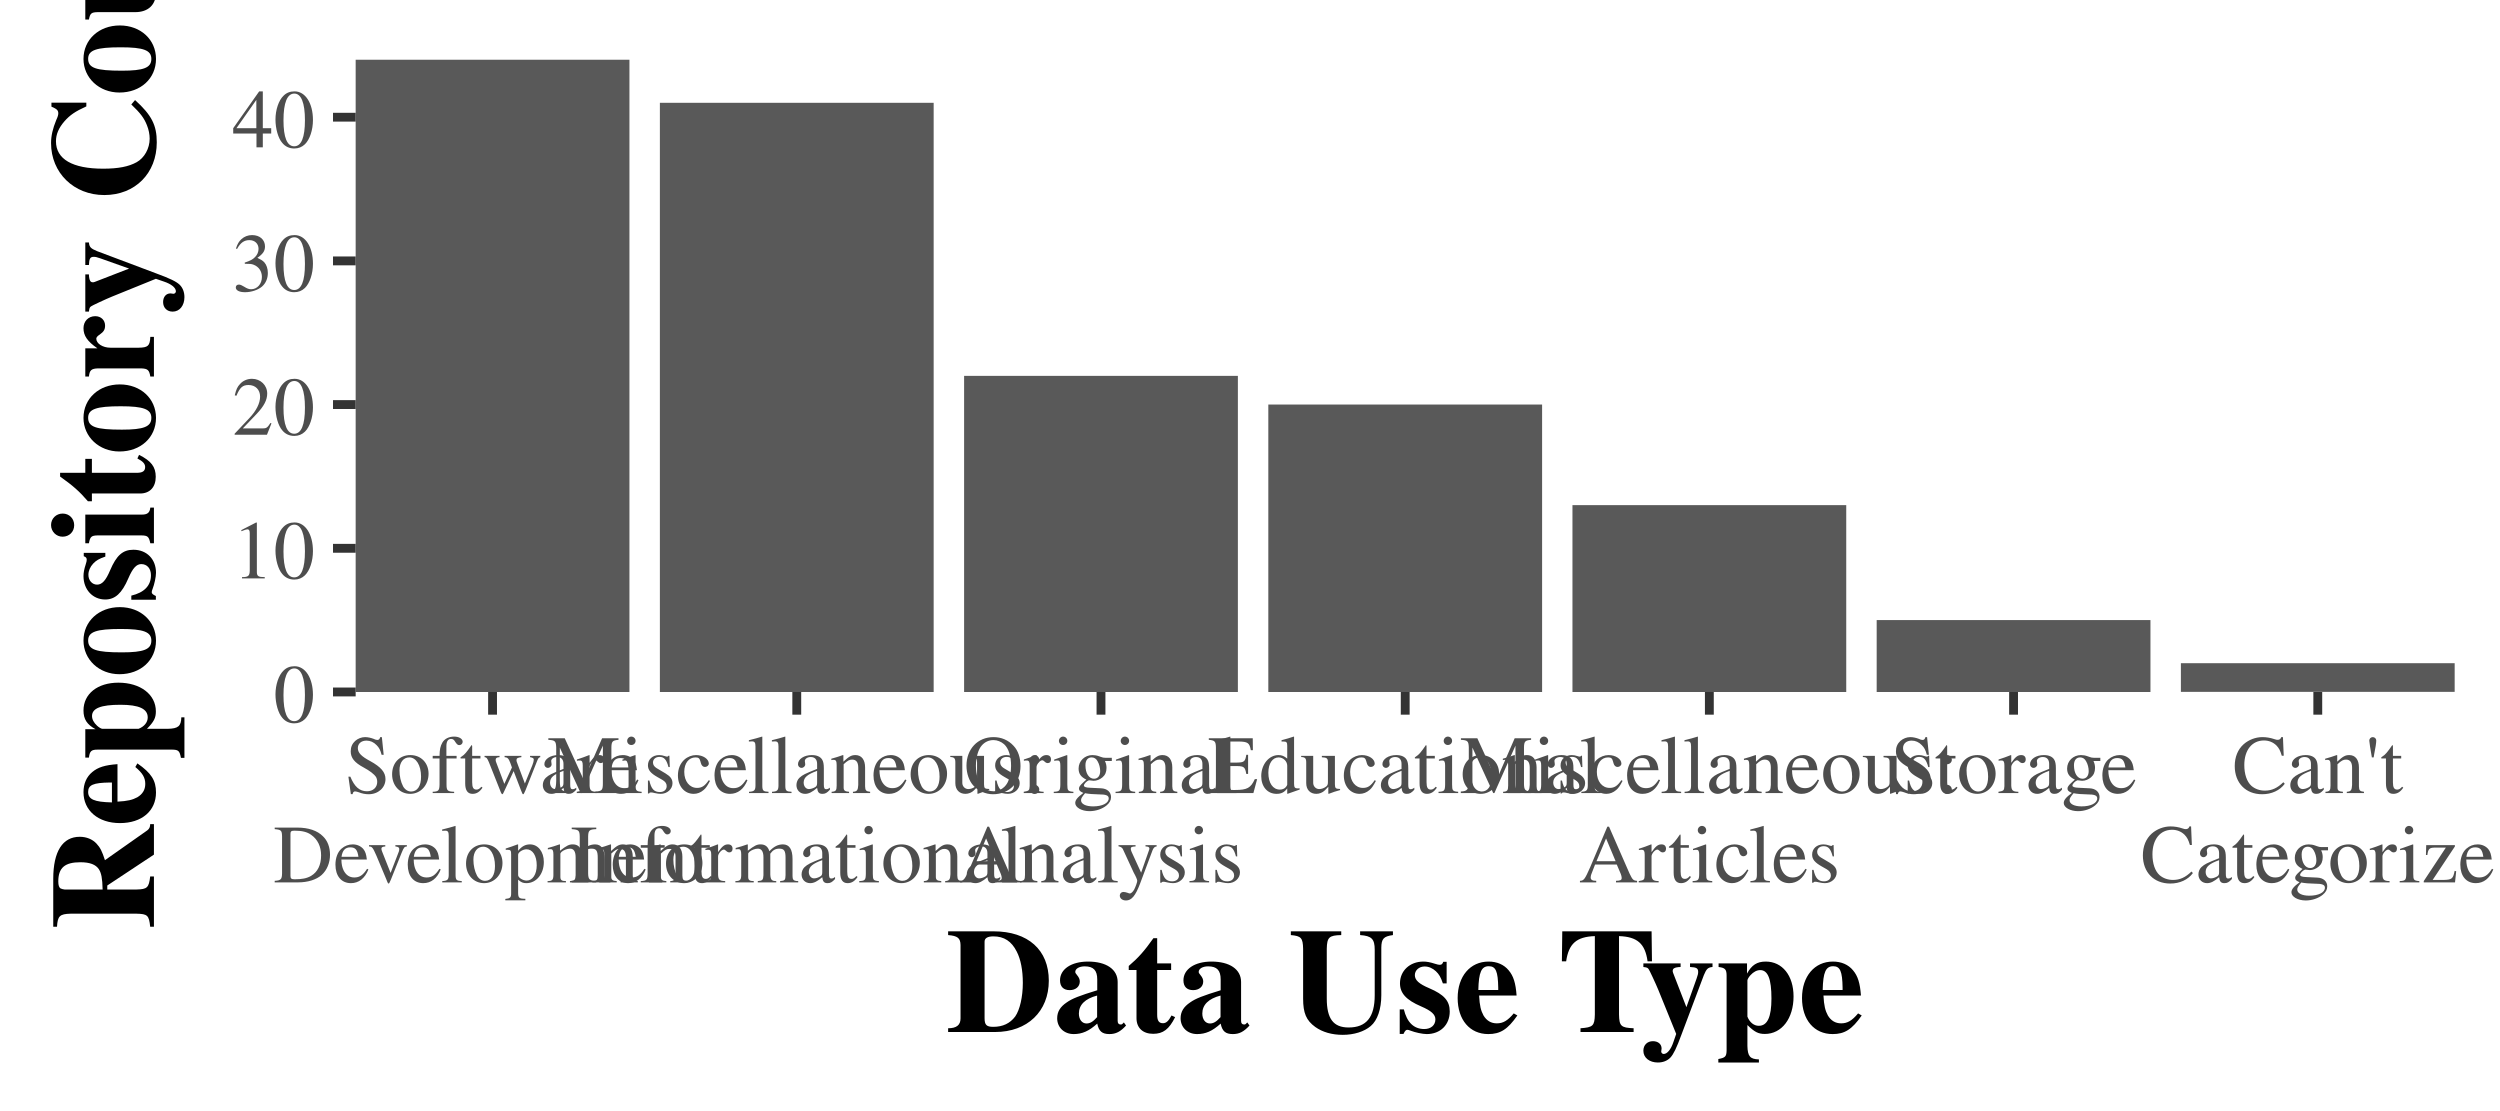
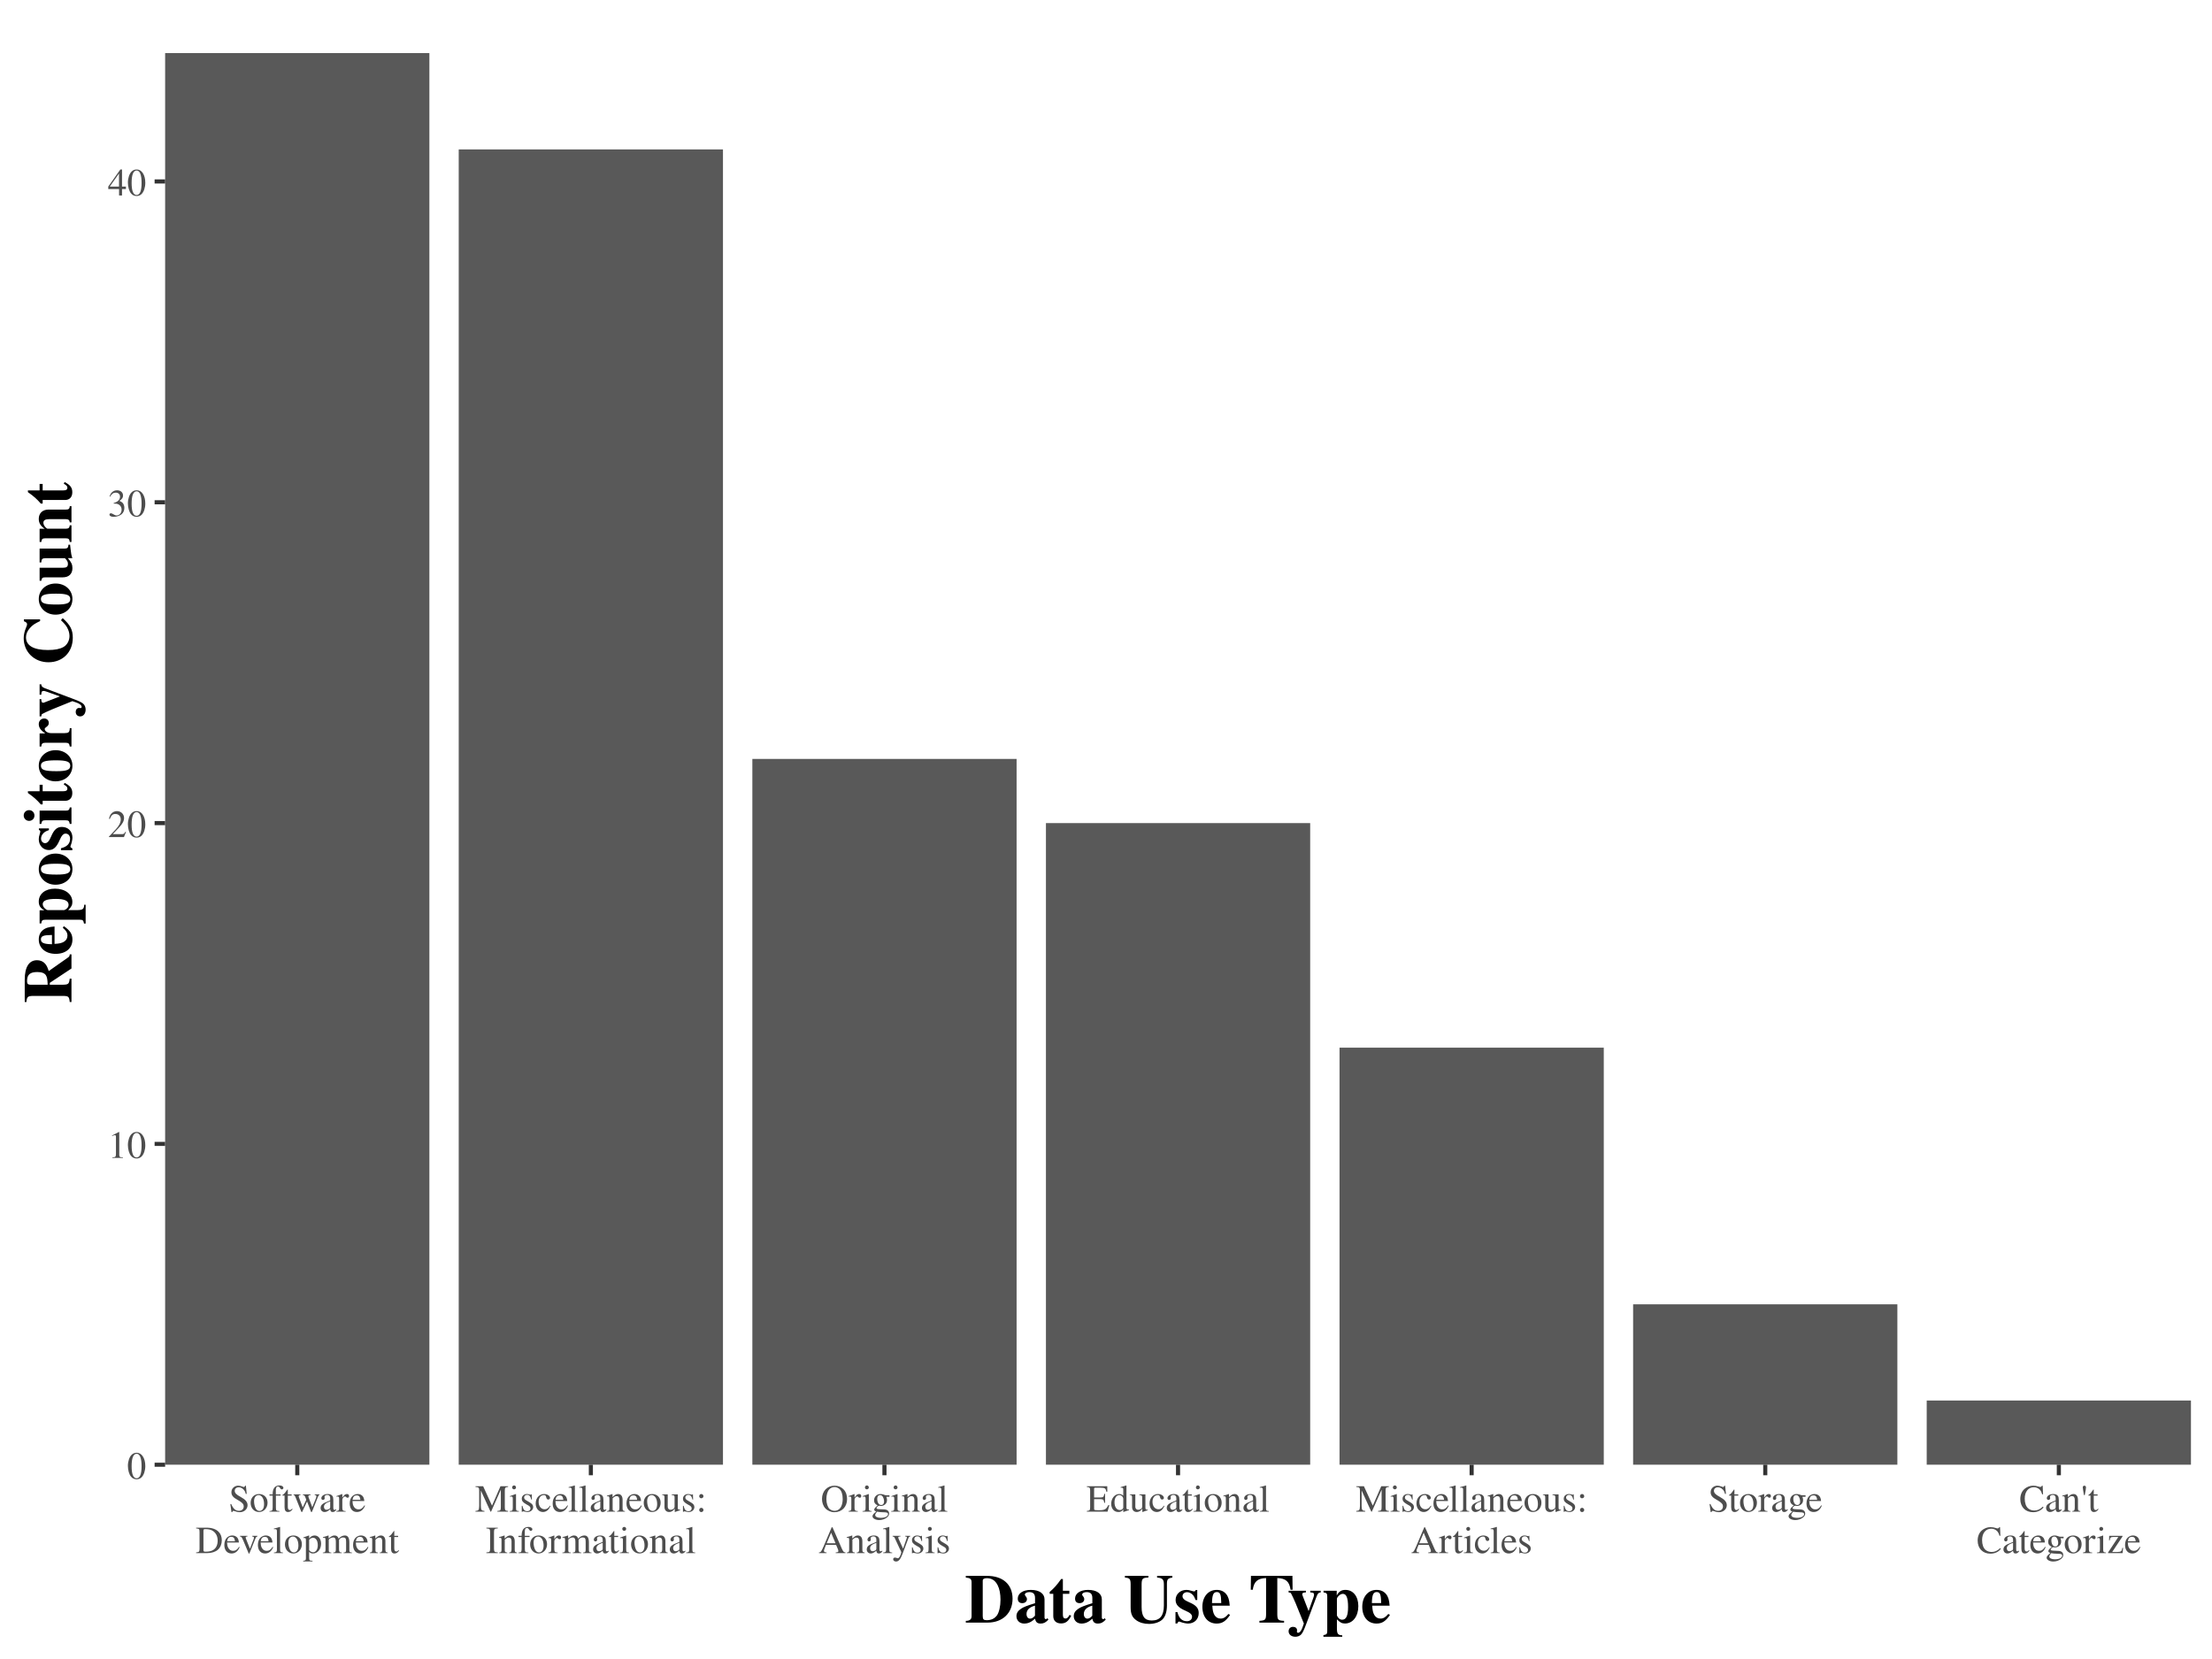
- <svg xmlns="http://www.w3.org/2000/svg" class="svglite" width="302.25pt" height="134.25pt" viewBox="0 0 302.25 134.25">
+ <svg xmlns="http://www.w3.org/2000/svg" class="svglite" width="576.00pt" height="432.00pt" viewBox="0 0 576.00 432.00">
  <defs>
    <style type="text/css">
    .svglite line, .svglite polyline, .svglite polygon, .svglite path, .svglite rect, .svglite circle {
      fill: none;
      stroke: #000000;
      stroke-linecap: round;
      stroke-linejoin: round;
      stroke-miterlimit: 10.00;
    }
  </style>
  </defs>
  <rect width="100%" height="100%" style="stroke: none; fill: none;" />
  <defs>
-     <clipPath id="cpMC4wMHwzMDIuMjV8MC4wMHwxMzQuMjU=">
-       <rect x="0.00" y="0.00" width="302.25" height="134.25" />
+     <clipPath id="cpMC4wMHw1NzYuMDB8MC4wMHw0MzIuMDA=">
+       <rect x="0.00" y="0.00" width="576.00" height="432.00" />
    </clipPath>
  </defs>
-   <g clip-path="url(#cpMC4wMHwzMDIuMjV8MC4wMHwxMzQuMjU=)">
+   <g clip-path="url(#cpMC4wMHw1NzYuMDB8MC4wMHw0MzIuMDA=)">
</g>
  <defs>
-     <clipPath id="cpNDMuMDB8Mjk2Ljc3fDUuNDh8ODMuNjY=">
-       <rect x="43.00" y="5.48" width="253.77" height="78.18" />
+     <clipPath id="cpNDMuMDB8NTcwLjUyfDUuNDh8MzgxLjQx">
+       <rect x="43.00" y="5.48" width="527.52" height="375.93" />
    </clipPath>
  </defs>
-   <g clip-path="url(#cpNDMuMDB8Mjk2Ljc3fDUuNDh8ODMuNjY=)">
-     <rect x="43.00" y="7.22" width="33.10" height="76.44" style="stroke-width: 1.07; stroke: none; stroke-linecap: square; stroke-linejoin: miter; fill: #595959;" />
-     <rect x="79.78" y="12.43" width="33.10" height="71.23" style="stroke-width: 1.07; stroke: none; stroke-linecap: square; stroke-linejoin: miter; fill: #595959;" />
-     <rect x="116.56" y="45.44" width="33.10" height="38.22" style="stroke-width: 1.07; stroke: none; stroke-linecap: square; stroke-linejoin: miter; fill: #595959;" />
-     <rect x="153.34" y="48.91" width="33.10" height="34.75" style="stroke-width: 1.07; stroke: none; stroke-linecap: square; stroke-linejoin: miter; fill: #595959;" />
-     <rect x="190.11" y="61.07" width="33.10" height="22.59" style="stroke-width: 1.07; stroke: none; stroke-linecap: square; stroke-linejoin: miter; fill: #595959;" />
-     <rect x="226.89" y="74.97" width="33.10" height="8.69" style="stroke-width: 1.07; stroke: none; stroke-linecap: square; stroke-linejoin: miter; fill: #595959;" />
-     <rect x="263.67" y="80.18" width="33.10" height="3.47" style="stroke-width: 1.07; stroke: none; stroke-linecap: square; stroke-linejoin: miter; fill: #595959;" />
+   <g clip-path="url(#cpNDMuMDB8NTcwLjUyfDUuNDh8MzgxLjQx)">
+     <rect x="43.00" y="13.83" width="68.81" height="367.58" style="stroke-width: 1.07; stroke: none; stroke-linecap: square; stroke-linejoin: miter; fill: #595959;" />
+     <rect x="119.45" y="38.90" width="68.81" height="342.51" style="stroke-width: 1.07; stroke: none; stroke-linecap: square; stroke-linejoin: miter; fill: #595959;" />
+     <rect x="195.91" y="197.62" width="68.81" height="183.79" style="stroke-width: 1.07; stroke: none; stroke-linecap: square; stroke-linejoin: miter; fill: #595959;" />
+     <rect x="272.36" y="214.33" width="68.81" height="167.08" style="stroke-width: 1.07; stroke: none; stroke-linecap: square; stroke-linejoin: miter; fill: #595959;" />
+     <rect x="348.81" y="272.81" width="68.81" height="108.60" style="stroke-width: 1.07; stroke: none; stroke-linecap: square; stroke-linejoin: miter; fill: #595959;" />
+     <rect x="425.26" y="339.64" width="68.81" height="41.77" style="stroke-width: 1.07; stroke: none; stroke-linecap: square; stroke-linejoin: miter; fill: #595959;" />
+     <rect x="501.71" y="364.70" width="68.81" height="16.71" style="stroke-width: 1.07; stroke: none; stroke-linecap: square; stroke-linejoin: miter; fill: #595959;" />
  </g>
-   <g clip-path="url(#cpMC4wMHwzMDIuMjV8MC4wMHwxMzQuMjU=)">
-     <text x="38.07" y="87.31" text-anchor="end" style="font-size: 10.00px; fill: #4D4D4D; font-family: Nimbus Roman;" textLength="6.36px" lengthAdjust="spacingAndGlyphs">0</text>
-     <text x="38.07" y="69.93" text-anchor="end" style="font-size: 10.00px; fill: #4D4D4D; font-family: Nimbus Roman;" textLength="12.73px" lengthAdjust="spacingAndGlyphs">10</text>
-     <text x="38.07" y="52.56" text-anchor="end" style="font-size: 10.00px; fill: #4D4D4D; font-family: Nimbus Roman;" textLength="12.73px" lengthAdjust="spacingAndGlyphs">20</text>
-     <text x="38.07" y="35.19" text-anchor="end" style="font-size: 10.00px; fill: #4D4D4D; font-family: Nimbus Roman;" textLength="12.73px" lengthAdjust="spacingAndGlyphs">30</text>
-     <text x="38.07" y="17.81" text-anchor="end" style="font-size: 10.00px; fill: #4D4D4D; font-family: Nimbus Roman;" textLength="12.73px" lengthAdjust="spacingAndGlyphs">40</text>
-     <polyline points="40.26,83.66 43.00,83.66 " style="stroke-width: 1.07; stroke: #333333; stroke-linecap: butt;" />
-     <polyline points="40.26,66.29 43.00,66.29 " style="stroke-width: 1.07; stroke: #333333; stroke-linecap: butt;" />
-     <polyline points="40.26,48.91 43.00,48.91 " style="stroke-width: 1.07; stroke: #333333; stroke-linecap: butt;" />
-     <polyline points="40.26,31.54 43.00,31.54 " style="stroke-width: 1.07; stroke: #333333; stroke-linecap: butt;" />
-     <polyline points="40.26,14.17 43.00,14.17 " style="stroke-width: 1.07; stroke: #333333; stroke-linecap: butt;" />
-     <polyline points="59.55,86.40 59.55,83.66 " style="stroke-width: 1.07; stroke: #333333; stroke-linecap: butt;" />
-     <polyline points="96.33,86.40 96.33,83.66 " style="stroke-width: 1.07; stroke: #333333; stroke-linecap: butt;" />
-     <polyline points="133.11,86.40 133.11,83.66 " style="stroke-width: 1.07; stroke: #333333; stroke-linecap: butt;" />
-     <polyline points="169.89,86.40 169.89,83.66 " style="stroke-width: 1.07; stroke: #333333; stroke-linecap: butt;" />
-     <polyline points="206.66,86.40 206.66,83.66 " style="stroke-width: 1.07; stroke: #333333; stroke-linecap: butt;" />
-     <polyline points="243.44,86.40 243.44,83.66 " style="stroke-width: 1.07; stroke: #333333; stroke-linecap: butt;" />
-     <polyline points="280.22,86.40 280.22,83.66 " style="stroke-width: 1.07; stroke: #333333; stroke-linecap: butt;" />
-     <text x="59.55" y="95.88" text-anchor="middle" style="font-size: 10.00px; fill: #4D4D4D; font-family: Nimbus Roman;" textLength="45.81px" lengthAdjust="spacingAndGlyphs">Software</text>
-     <text x="59.55" y="106.68" text-anchor="middle" style="font-size: 10.00px; fill: #4D4D4D; font-family: Nimbus Roman;" textLength="66.99px" lengthAdjust="spacingAndGlyphs">Development</text>
-     <text x="96.33" y="95.88" text-anchor="middle" style="font-size: 10.00px; fill: #4D4D4D; font-family: Nimbus Roman;" textLength="75.77px" lengthAdjust="spacingAndGlyphs">Miscellaneous:</text>
-     <text x="96.33" y="106.68" text-anchor="middle" style="font-size: 10.00px; fill: #4D4D4D; font-family: Nimbus Roman;" textLength="69.18px" lengthAdjust="spacingAndGlyphs">Informational</text>
-     <text x="133.11" y="95.88" text-anchor="middle" style="font-size: 10.00px; fill: #4D4D4D; font-family: Nimbus Roman;" textLength="41.38px" lengthAdjust="spacingAndGlyphs">Original</text>
-     <text x="133.11" y="106.68" text-anchor="middle" style="font-size: 10.00px; fill: #4D4D4D; font-family: Nimbus Roman;" textLength="41.94px" lengthAdjust="spacingAndGlyphs">Analysis</text>
-     <text x="169.89" y="95.88" text-anchor="middle" style="font-size: 10.00px; fill: #4D4D4D; font-family: Nimbus Roman;" textLength="60.54px" lengthAdjust="spacingAndGlyphs">Educational</text>
-     <text x="206.66" y="95.88" text-anchor="middle" style="font-size: 10.00px; fill: #4D4D4D; font-family: Nimbus Roman;" textLength="75.77px" lengthAdjust="spacingAndGlyphs">Miscellaneous:</text>
-     <text x="206.66" y="106.68" text-anchor="middle" style="font-size: 10.00px; fill: #4D4D4D; font-family: Nimbus Roman;" textLength="39.07px" lengthAdjust="spacingAndGlyphs">Articles</text>
-     <text x="243.44" y="95.88" text-anchor="middle" style="font-size: 10.00px; fill: #4D4D4D; font-family: Nimbus Roman;" textLength="39.95px" lengthAdjust="spacingAndGlyphs">Storage</text>
-     <text x="280.22" y="95.88" text-anchor="middle" style="font-size: 10.00px; fill: #4D4D4D; font-family: Nimbus Roman;" textLength="26.83px" lengthAdjust="spacingAndGlyphs">Can't</text>
-     <text x="280.22" y="106.68" text-anchor="middle" style="font-size: 10.00px; fill: #4D4D4D; font-family: Nimbus Roman;" textLength="55.14px" lengthAdjust="spacingAndGlyphs">Categorize</text>
-     <text x="169.89" y="124.77" text-anchor="middle" style="font-size: 18.00px; font-weight: bold; font-family: Nimbus Roman;" textLength="142.98px" lengthAdjust="spacingAndGlyphs">Data Use Type</text>
-     <text transform="translate(18.61,44.57) rotate(-90)" text-anchor="middle" style="font-size: 18.00px; font-weight: bold; font-family: Nimbus Roman;" textLength="175.33px" lengthAdjust="spacingAndGlyphs">Repository Count</text>
+   <g clip-path="url(#cpMC4wMHw1NzYuMDB8MC4wMHw0MzIuMDA=)">
+     <text x="38.07" y="385.06" text-anchor="end" style="font-size: 10.00px; fill: #4D4D4D; font-family: Nimbus Roman;" textLength="6.36px" lengthAdjust="spacingAndGlyphs">0</text>
+     <text x="38.07" y="301.52" text-anchor="end" style="font-size: 10.00px; fill: #4D4D4D; font-family: Nimbus Roman;" textLength="12.73px" lengthAdjust="spacingAndGlyphs">10</text>
+     <text x="38.07" y="217.98" text-anchor="end" style="font-size: 10.00px; fill: #4D4D4D; font-family: Nimbus Roman;" textLength="12.73px" lengthAdjust="spacingAndGlyphs">20</text>
+     <text x="38.07" y="134.44" text-anchor="end" style="font-size: 10.00px; fill: #4D4D4D; font-family: Nimbus Roman;" textLength="12.73px" lengthAdjust="spacingAndGlyphs">30</text>
+     <text x="38.07" y="50.90" text-anchor="end" style="font-size: 10.00px; fill: #4D4D4D; font-family: Nimbus Roman;" textLength="12.73px" lengthAdjust="spacingAndGlyphs">40</text>
+     <polyline points="40.26,381.41 43.00,381.41 " style="stroke-width: 1.07; stroke: #333333; stroke-linecap: butt;" />
+     <polyline points="40.26,297.87 43.00,297.87 " style="stroke-width: 1.07; stroke: #333333; stroke-linecap: butt;" />
+     <polyline points="40.26,214.33 43.00,214.33 " style="stroke-width: 1.07; stroke: #333333; stroke-linecap: butt;" />
+     <polyline points="40.26,130.79 43.00,130.79 " style="stroke-width: 1.07; stroke: #333333; stroke-linecap: butt;" />
+     <polyline points="40.26,47.25 43.00,47.25 " style="stroke-width: 1.07; stroke: #333333; stroke-linecap: butt;" />
+     <polyline points="77.41,384.15 77.41,381.41 " style="stroke-width: 1.07; stroke: #333333; stroke-linecap: butt;" />
+     <polyline points="153.86,384.15 153.86,381.41 " style="stroke-width: 1.07; stroke: #333333; stroke-linecap: butt;" />
+     <polyline points="230.31,384.15 230.31,381.41 " style="stroke-width: 1.07; stroke: #333333; stroke-linecap: butt;" />
+     <polyline points="306.76,384.15 306.76,381.41 " style="stroke-width: 1.07; stroke: #333333; stroke-linecap: butt;" />
+     <polyline points="383.21,384.15 383.21,381.41 " style="stroke-width: 1.07; stroke: #333333; stroke-linecap: butt;" />
+     <polyline points="459.67,384.15 459.67,381.41 " style="stroke-width: 1.07; stroke: #333333; stroke-linecap: butt;" />
+     <polyline points="536.12,384.15 536.12,381.41 " style="stroke-width: 1.07; stroke: #333333; stroke-linecap: butt;" />
+     <text x="77.41" y="393.63" text-anchor="middle" style="font-size: 10.00px; fill: #4D4D4D; font-family: Nimbus Roman;" textLength="45.81px" lengthAdjust="spacingAndGlyphs">Software</text>
+     <text x="77.41" y="404.43" text-anchor="middle" style="font-size: 10.00px; fill: #4D4D4D; font-family: Nimbus Roman;" textLength="66.99px" lengthAdjust="spacingAndGlyphs">Development</text>
+     <text x="153.86" y="393.63" text-anchor="middle" style="font-size: 10.00px; fill: #4D4D4D; font-family: Nimbus Roman;" textLength="75.77px" lengthAdjust="spacingAndGlyphs">Miscellaneous:</text>
+     <text x="153.86" y="404.43" text-anchor="middle" style="font-size: 10.00px; fill: #4D4D4D; font-family: Nimbus Roman;" textLength="69.18px" lengthAdjust="spacingAndGlyphs">Informational</text>
+     <text x="230.31" y="393.63" text-anchor="middle" style="font-size: 10.00px; fill: #4D4D4D; font-family: Nimbus Roman;" textLength="41.38px" lengthAdjust="spacingAndGlyphs">Original</text>
+     <text x="230.31" y="404.43" text-anchor="middle" style="font-size: 10.00px; fill: #4D4D4D; font-family: Nimbus Roman;" textLength="41.94px" lengthAdjust="spacingAndGlyphs">Analysis</text>
+     <text x="306.76" y="393.63" text-anchor="middle" style="font-size: 10.00px; fill: #4D4D4D; font-family: Nimbus Roman;" textLength="60.54px" lengthAdjust="spacingAndGlyphs">Educational</text>
+     <text x="383.21" y="393.63" text-anchor="middle" style="font-size: 10.00px; fill: #4D4D4D; font-family: Nimbus Roman;" textLength="75.77px" lengthAdjust="spacingAndGlyphs">Miscellaneous:</text>
+     <text x="383.21" y="404.43" text-anchor="middle" style="font-size: 10.00px; fill: #4D4D4D; font-family: Nimbus Roman;" textLength="39.07px" lengthAdjust="spacingAndGlyphs">Articles</text>
+     <text x="459.67" y="393.63" text-anchor="middle" style="font-size: 10.00px; fill: #4D4D4D; font-family: Nimbus Roman;" textLength="39.95px" lengthAdjust="spacingAndGlyphs">Storage</text>
+     <text x="536.12" y="393.63" text-anchor="middle" style="font-size: 10.00px; fill: #4D4D4D; font-family: Nimbus Roman;" textLength="26.83px" lengthAdjust="spacingAndGlyphs">Can't</text>
+     <text x="536.12" y="404.43" text-anchor="middle" style="font-size: 10.00px; fill: #4D4D4D; font-family: Nimbus Roman;" textLength="55.14px" lengthAdjust="spacingAndGlyphs">Categorize</text>
+     <text x="306.76" y="422.52" text-anchor="middle" style="font-size: 18.00px; font-weight: bold; font-family: Nimbus Roman;" textLength="142.98px" lengthAdjust="spacingAndGlyphs">Data Use Type</text>
+     <text transform="translate(18.61,193.44) rotate(-90)" text-anchor="middle" style="font-size: 18.00px; font-weight: bold; font-family: Nimbus Roman;" textLength="175.33px" lengthAdjust="spacingAndGlyphs">Repository Count</text>
  </g>
</svg>
